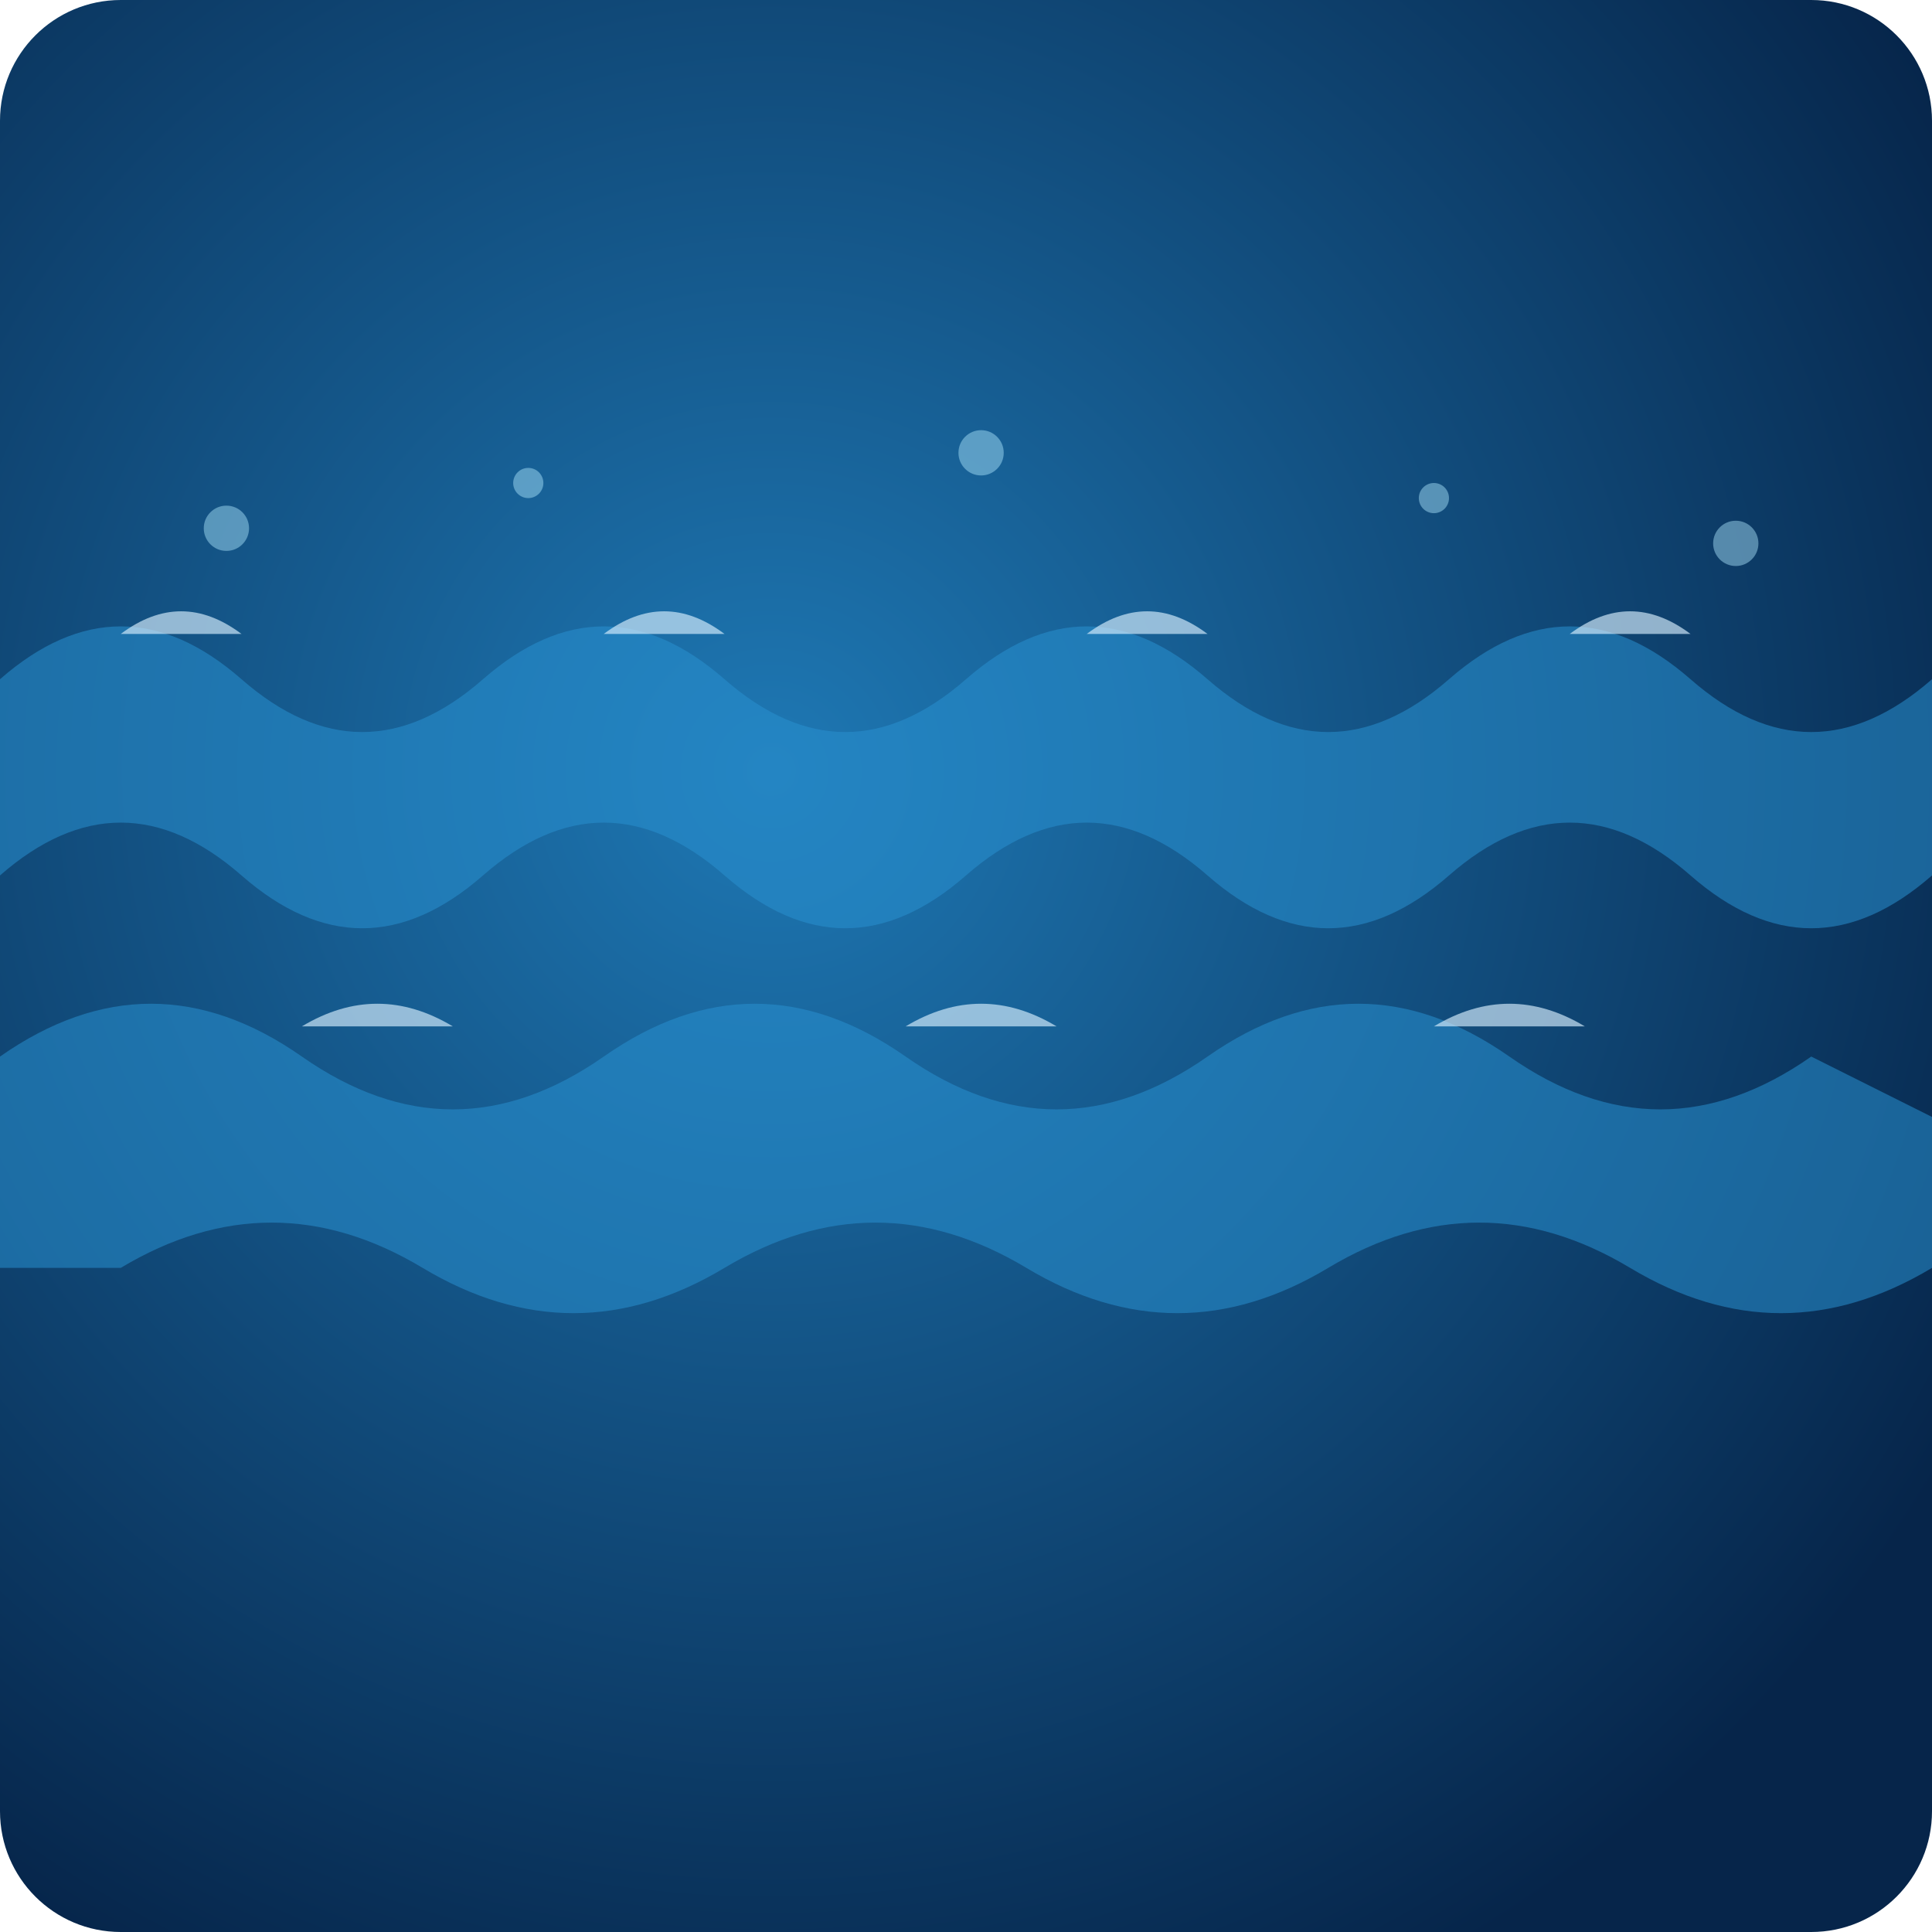
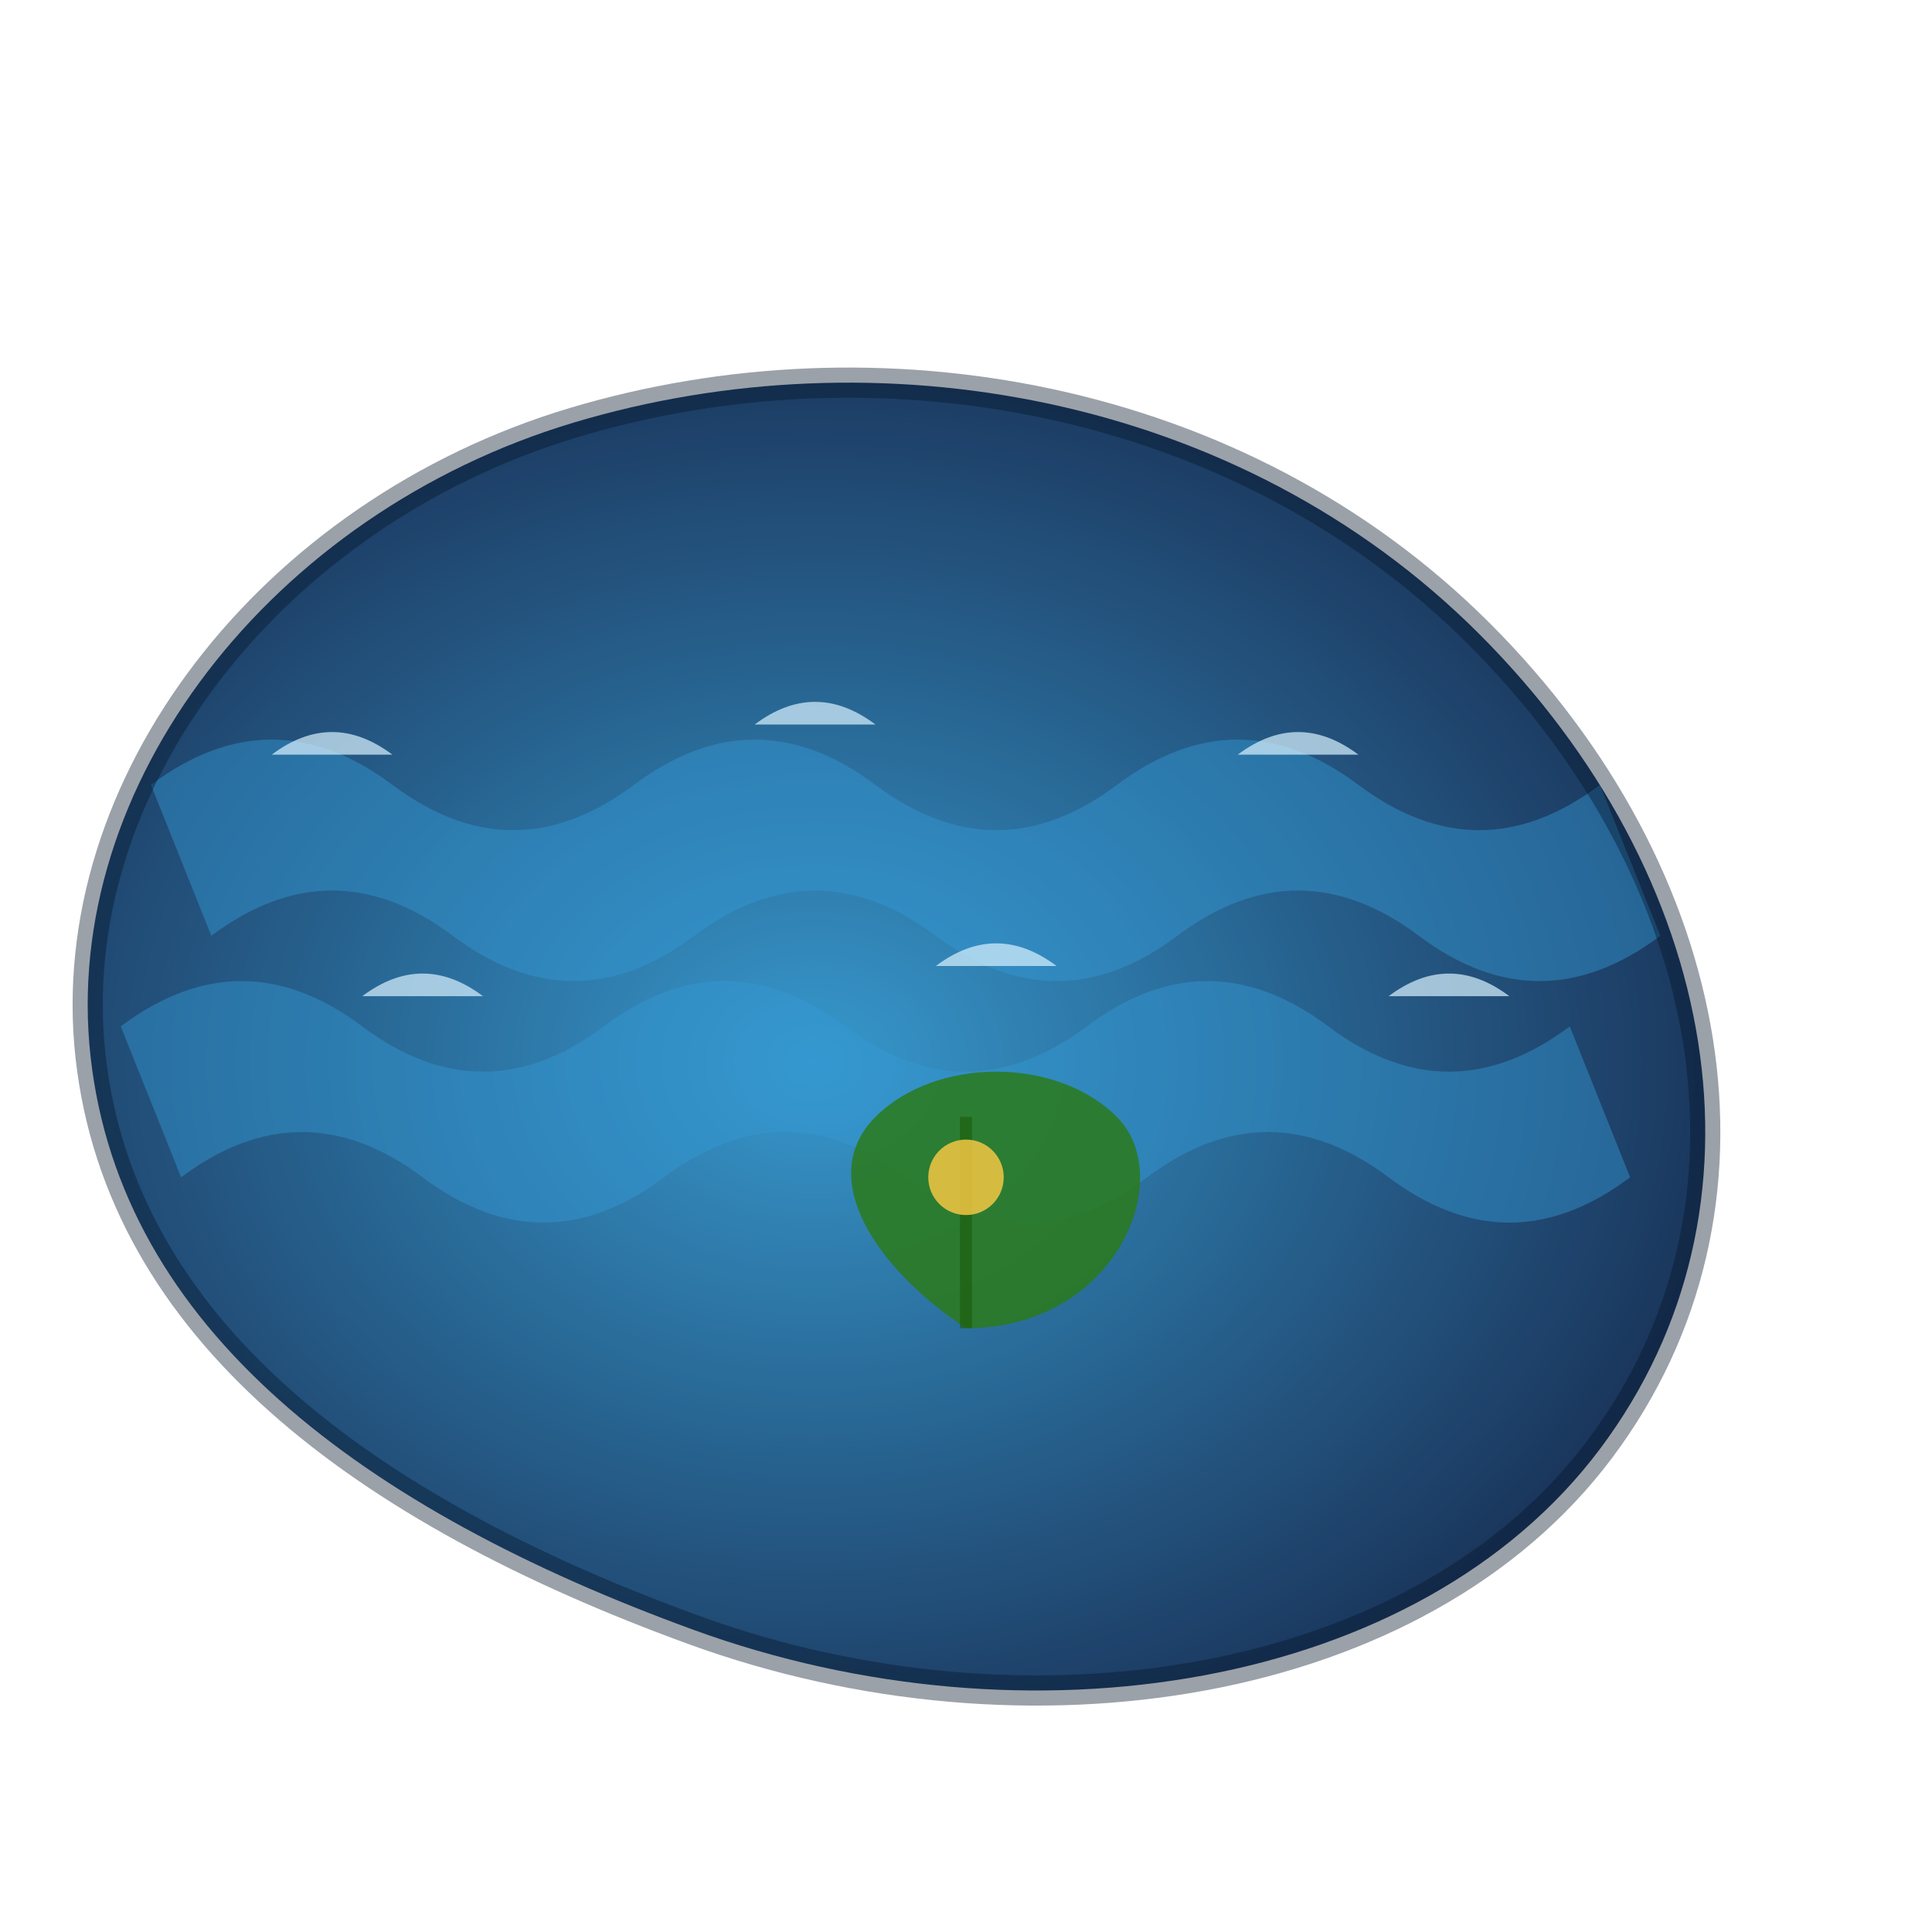
<svg xmlns="http://www.w3.org/2000/svg" width="128" height="128" viewBox="0 0 128 128">
  <defs>
-     <radialGradient id="bg" cx="40%" cy="40%" r="70%">
-       <stop offset="0%" stop-color="#1e78b4" />
-       <stop offset="100%" stop-color="#06254a" />
+     <radialGradient id="g" cx="45%" cy="52%" r="60%">
+       <stop offset="0%" stop-color="#2890c8" />
+       <stop offset="100%" stop-color="#082048" />
    </radialGradient>
+     <clipPath id="c">
+       <path d="M6 70 C4 52 18 34 38 28 C58 22 82 26 98 42 C114 58 118 80 106 96 C94 112 68 116 46 108 C24 100 8 88 6 70Z" />
+     </clipPath>
  </defs>
-   <rect width="128" height="128" fill="url(#bg)" rx="8" />
-   <g fill="#2890d0" opacity="0.55">
-     <path d="M0 45 Q8 38 16 45 Q24 52 32 45 Q40 38 48 45 Q56 52 64 45 Q72 38 80 45 Q88 52 96 45 Q104 38 112 45 Q120 52 128 45 L128 58 Q120 65 112 58 Q104 51 96 58 Q88 65 80 58 Q72 51 64 58 Q56 65 48 58 Q40 51 32 58 Q24 65 16 58 Q8 51 0 58Z" />
-     <path d="M0 70 Q10 63 20 70 Q30 77 40 70 Q50 63 60 70 Q70 77 80 70 Q90 63 100 70 Q110 77 120 70 L128 74 L128 84 Q118 90 108 84 Q98 78 88 84 Q78 90 68 84 Q58 78 48 84 Q38 90 28 84 Q18 78 8 84 L0 84Z" />
+   <path d="M6 70 C4 52 18 34 38 28 C58 22 82 26 98 42 C114 58 118 80 106 96 C94 112 68 116 46 108 C24 100 8 88 6 70Z" fill="url(#g)" opacity="0.93" />
+   <g clip-path="url(#c)" fill="#3498d4" opacity="0.45">
+     <path d="M10 52 Q18 46 26 52 Q34 58 42 52 Q50 46 58 52 Q66 58 74 52 Q82 46 90 52 Q98 58 106 52 L110 62 Q102 68 94 62 Q86 56 78 62 Q70 68 62 62 Q54 56 46 62 Q38 68 30 62 Q22 56 14 62Z" />
+     <path d="M8 68 Q16 62 24 68 Q32 74 40 68 Q48 62 56 68 Q64 74 72 68 Q80 62 88 68 Q96 74 104 68 L108 78 Q100 84 92 78 Q84 72 76 78 Q68 84 60 78 Q52 72 44 78 Q36 84 28 78 Q20 72 12 78Z" />
  </g>
-   <g fill="#d8f0ff" opacity="0.65">
-     <path d="M8 42 Q12 39 16 42" />
-     <path d="M40 42 Q44 39 48 42" />
-     <path d="M72 42 Q76 39 80 42" />
-     <path d="M104 42 Q108 39 112 42" />
-     <path d="M20 68 Q25 65 30 68" />
-     <path d="M60 68 Q65 65 70 68" />
-     <path d="M95 68 Q100 65 105 68" />
+   <g clip-path="url(#c)" fill="#d8f2ff" opacity="0.7">
+     <path d="M18 50 Q22 47 26 50" />
+     <path d="M50 48 Q54 45 58 48" />
+     <path d="M82 50 Q86 47 90 50" />
+     <path d="M24 66 Q28 63 32 66" />
+     <path d="M62 64 Q66 61 70 64" />
+     <path d="M92 66 Q96 63 100 66" />
  </g>
-   <g fill="#b0e8ff" opacity="0.45">
-     <circle cx="15" cy="35" r="1.5" />
-     <circle cx="35" cy="32" r="1" />
-     <circle cx="65" cy="30" r="1.5" />
-     <circle cx="95" cy="33" r="1" />
-     <circle cx="115" cy="36" r="1.5" />
-   </g>
+   <path d="M64 88 C58 84 54 78 58 74 C62 70 70 70 74 74 C78 78 74 88 64 88Z" fill="#2a7a1a" opacity="0.85" />
+   <path d="M64 88 L64 74" stroke="#1a5a0a" stroke-width="0.8" fill="none" opacity="0.6" />
+   <circle cx="64" cy="78" r="2.5" fill="#ffcc44" opacity="0.8" />
+   <path d="M6 70 C4 52 18 34 38 28 C58 22 82 26 98 42 C114 58 118 80 106 96 C94 112 68 116 46 108 C24 100 8 88 6 70Z" fill="none" stroke="#041428" stroke-width="2" opacity="0.4" />
</svg>
